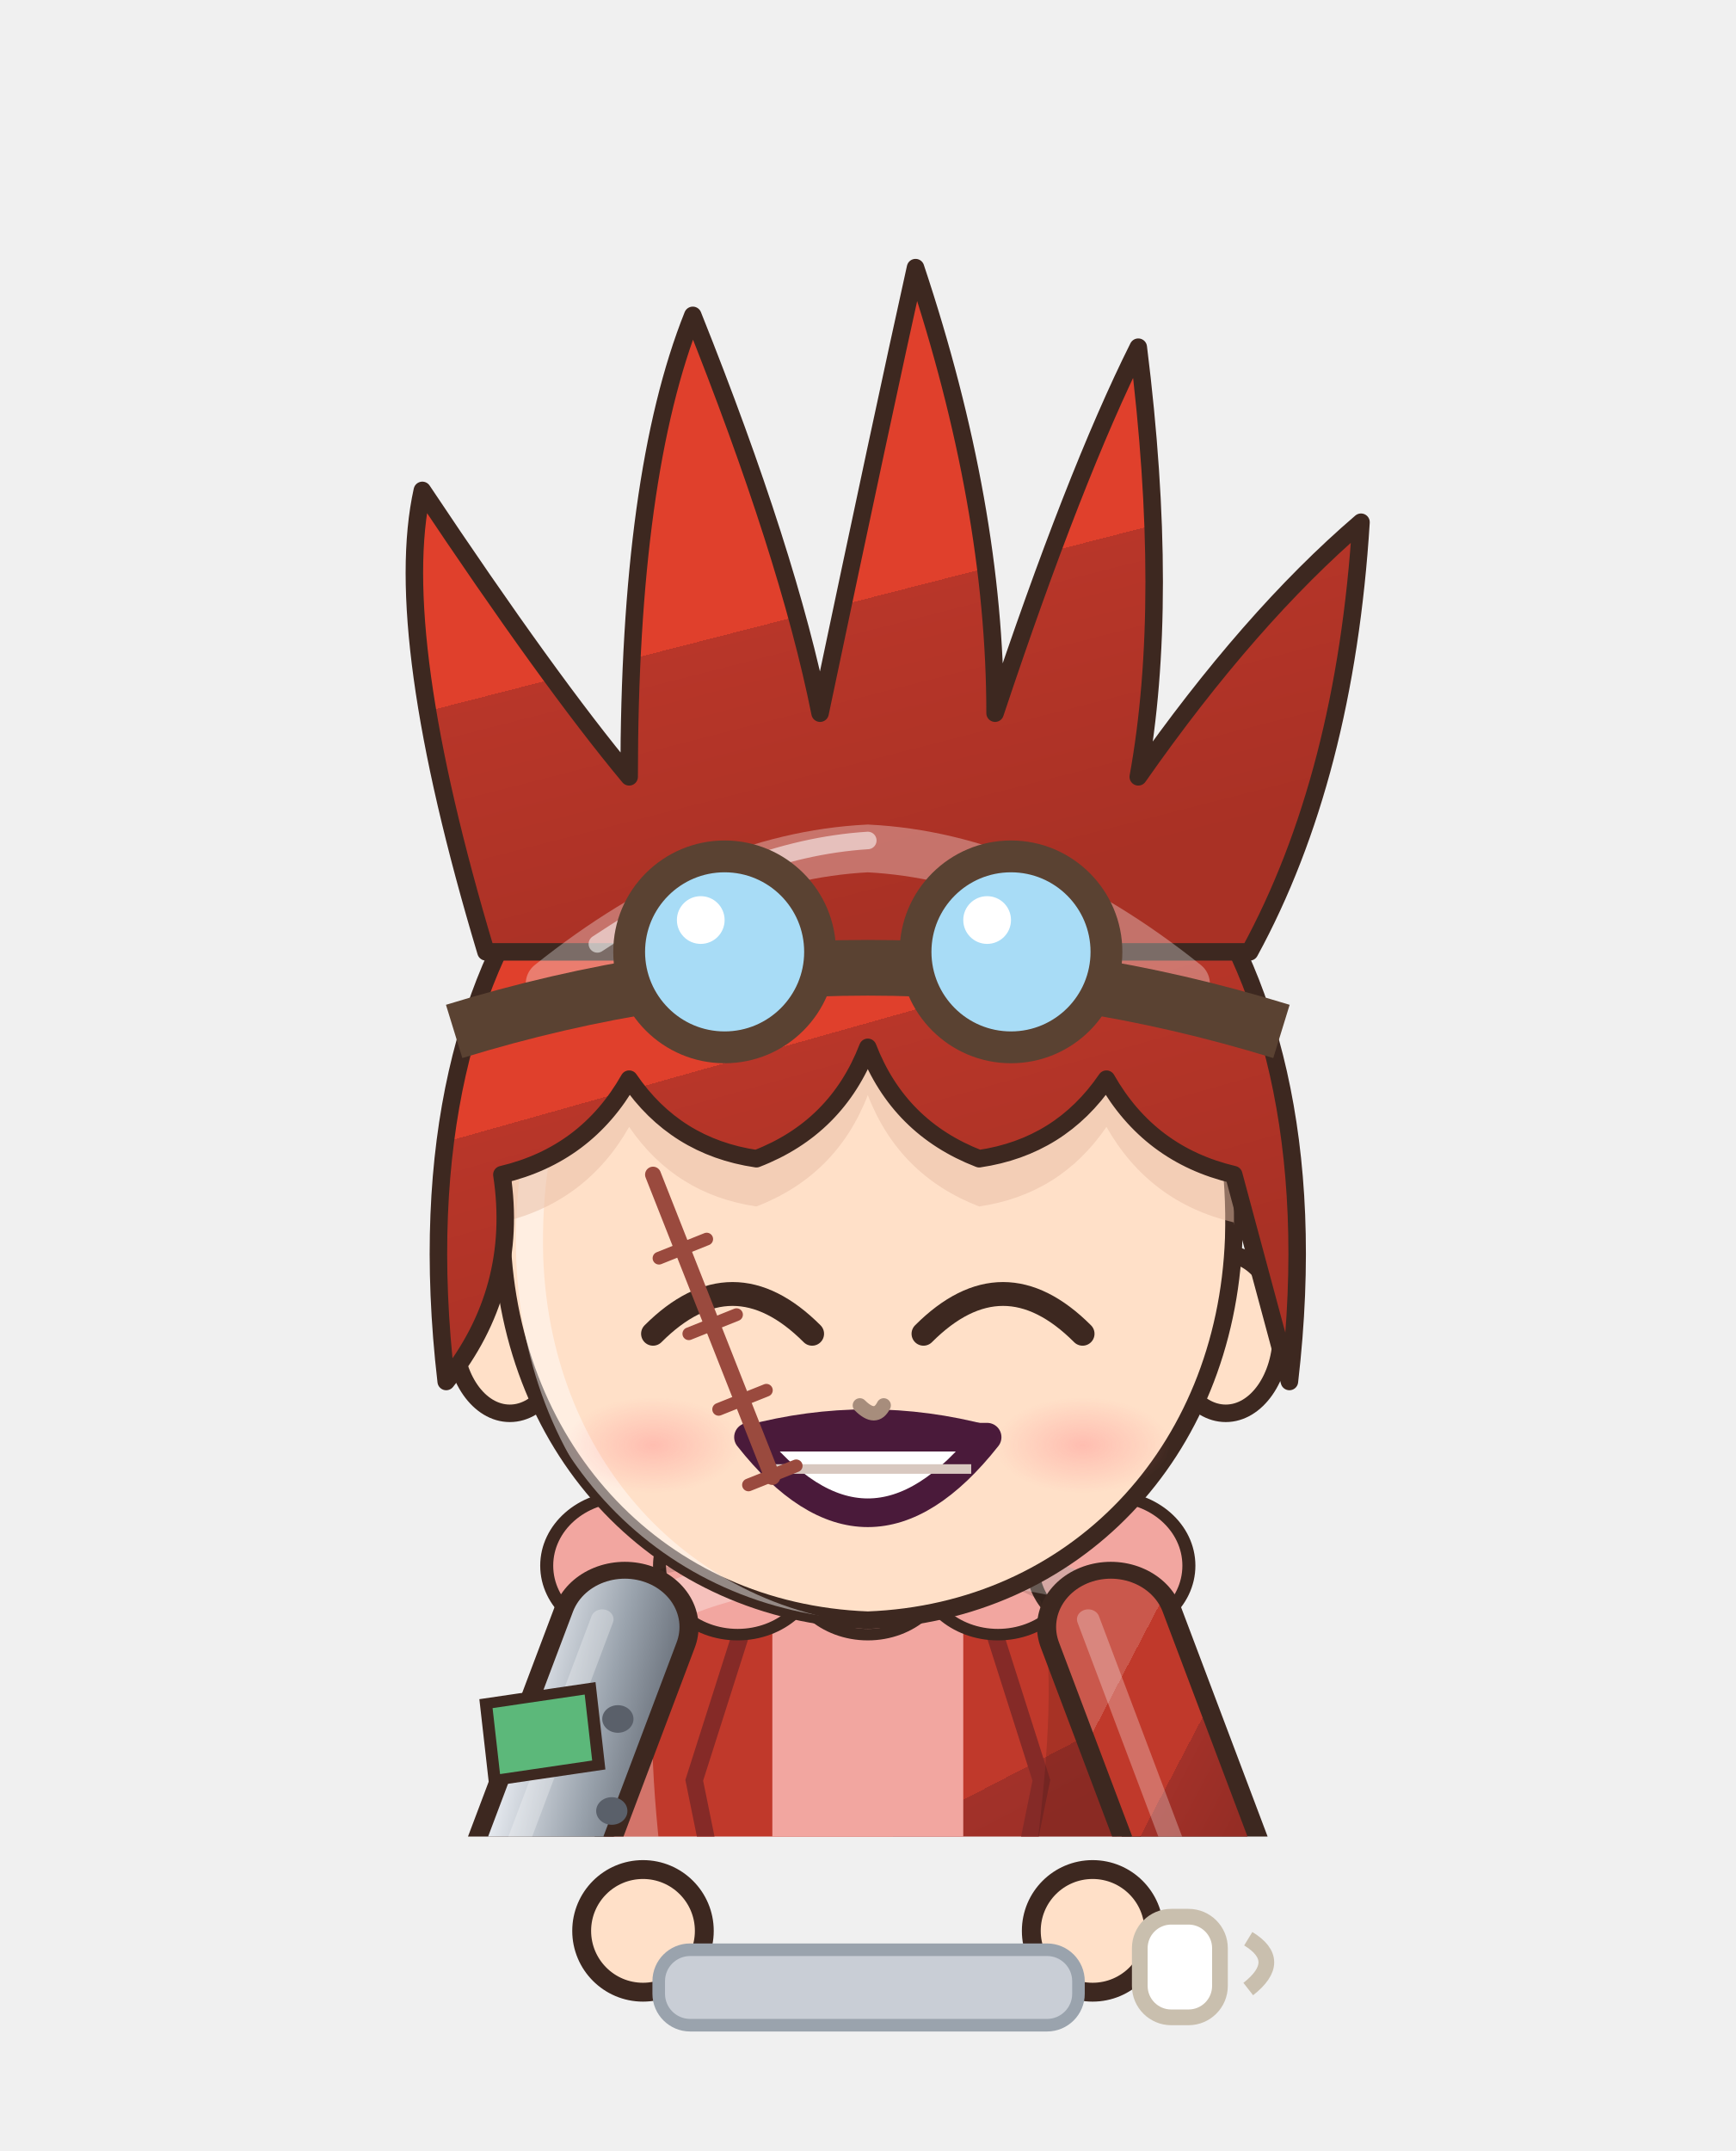
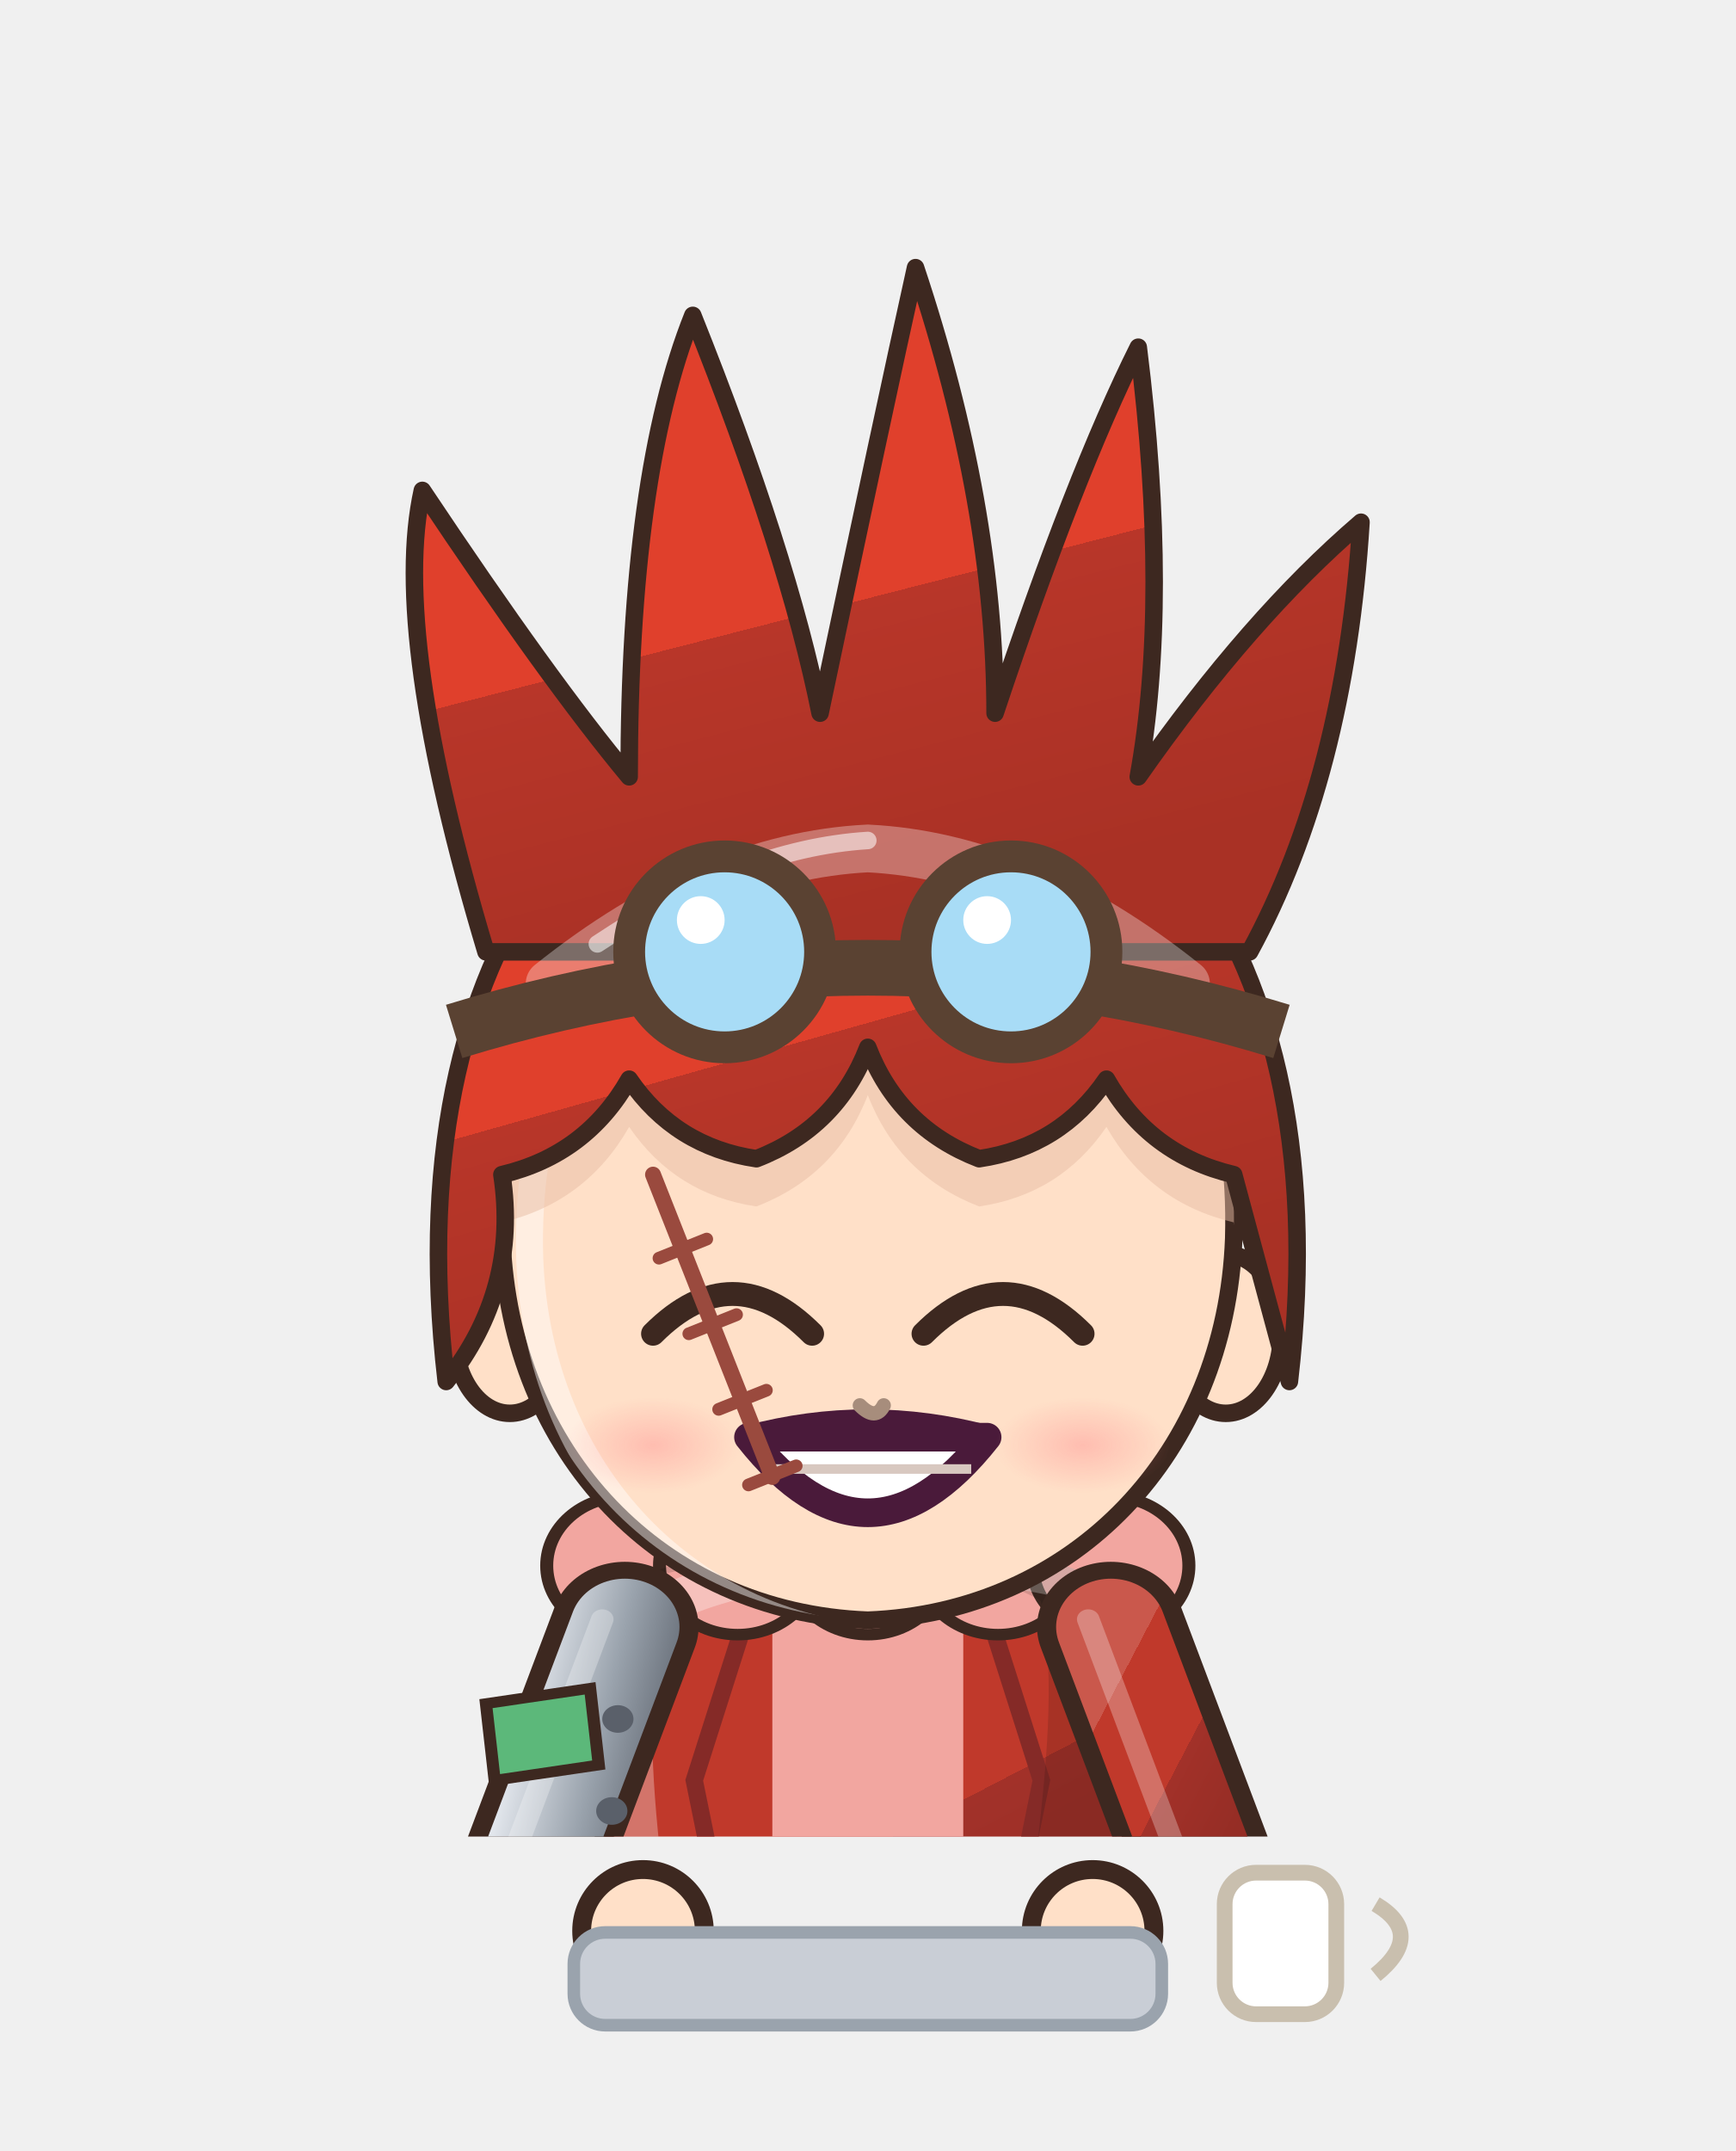
<svg xmlns="http://www.w3.org/2000/svg" viewBox="741.8 239.2 110.4 136.8" width="110.4" height="136.8">
  <svg x="741.8" y="239.2" viewBox="-120 -180 240 253.91" width="110.4" height="116.8">
    <defs>
      <linearGradient id="hair117" x1="0" y1="0" x2=".35" y2="1">
        <stop offset="0" stop-color="#e45e4d" />
        <stop offset=".16" stop-color="#e45e4d" />
        <stop offset=".16" stop-color="#e0402c" />
        <stop offset=".58" stop-color="#e0402c" />
        <stop offset=".58" stop-color="#b83629" />
        <stop offset="1" stop-color="#a93125" />
      </linearGradient>
      <radialGradient id="skin117" cx=".4" cy=".32" r=".85">
        <stop offset="0" stop-color="#ffe0c8" />
        <stop offset=".84" stop-color="#ffe0c8" />
        <stop offset=".84" stop-color="#f1cab1" />
        <stop offset="1" stop-color="#f1cab1" />
      </radialGradient>
      <linearGradient id="cloth117" x1="0" y1="0" x2=".45" y2="1">
        <stop offset="0" stop-color="#ca584c" />
        <stop offset=".16" stop-color="#ca584c" />
        <stop offset=".16" stop-color="#c0392b" />
        <stop offset=".6" stop-color="#c0392b" />
        <stop offset=".6" stop-color="#a23129" />
        <stop offset="1" stop-color="#952d25" />
      </linearGradient>
      <linearGradient id="iris117" x1="0" y1="0" x2="0" y2="1">
        <stop offset="0" stop-color="#5a481a" />
        <stop offset=".5" stop-color="#c9a23a" />
        <stop offset="1" stop-color="#e1cb92" />
      </linearGradient>
      <linearGradient id="gold117" x1="0" y1="0" x2="1" y2="1">
        <stop offset="0" stop-color="#f6d27a" />
        <stop offset=".55" stop-color="#d9a63a" />
        <stop offset="1" stop-color="#a8761e" />
      </linearGradient>
      <linearGradient id="steel117" x1="0" y1="0" x2="1" y2="1">
        <stop offset="0" stop-color="#e4e8ee" />
        <stop offset=".5" stop-color="#9aa3ad" />
        <stop offset="1" stop-color="#5a606a" />
      </linearGradient>
      <linearGradient id="beard117" x1="0" y1="0" x2="0" y2="1">
        <stop offset="0" stop-color="#e6e6ea" />
        <stop offset="1" stop-color="#b8b8c2" />
      </linearGradient>
      <radialGradient id="hawkiris117" cx=".45" cy=".4" r=".7">
        <stop offset="0" stop-color="#ffe27a" />
        <stop offset=".6" stop-color="#e8a52a" />
        <stop offset="1" stop-color="#9a5a12" />
      </radialGradient>
      <linearGradient id="straw117" x1="0" y1="0" x2=".3" y2="1">
        <stop offset="0" stop-color="#ffe7aa" />
        <stop offset=".16" stop-color="#ffe7aa" />
        <stop offset=".16" stop-color="#ffe39a" />
        <stop offset=".58" stop-color="#ffe39a" />
        <stop offset=".58" stop-color="#e9b456" />
        <stop offset="1" stop-color="#d6a54f" />
      </linearGradient>
      <radialGradient id="blush117">
        <stop offset="0" stop-color="#ff7f86" stop-opacity=".9" />
        <stop offset="1" stop-color="#ff7f86" stop-opacity="0" />
      </radialGradient>
      <clipPath id="face117">
        <path d="M -46,-4 C -47,-38 -25,-55 0,-55 C 25,-55 47,-38 46,-4 C 45,23 26,43 0,44 C -26,43 -45,23 -46,-4 Z" />
      </clipPath>
      <clipPath id="torso117">
        <path d="M -30,50 C -34,68 -28,94 -26,124 L 26,124 C 28,94 34,68 30,50 C 18,40 -18,40 -30,50 Z" />
      </clipPath>
    </defs>
    <ellipse cx="0" cy="208" rx="42" ry="7" fill="#000000" opacity=".16" />
    <g transform="translate(0,44.0) scale(1.100,1.100) translate(0,-44)" />
    <g transform="translate(0,205) scale(1.2,1.06) translate(0,-205)">
      <path d="M -23.5,118 Q -24.5,160.0 -20.5,202 L -5.5,202 Q -1.5,160.0 -2.5,118 Z" fill="#2b2a38" stroke="#3d2820" stroke-width="2.2" stroke-linejoin="round" />
      <path d="M -9,124 Q -8,160 -10,196" stroke="#000000" stroke-width="4.5" fill="none" opacity=".14" stroke-linecap="round" />
      <path d="M -18,126 Q -19,150 -18,170" stroke="#ffffff" stroke-width="2" fill="none" opacity=".22" stroke-linecap="round" />
      <ellipse cx="-13" cy="205" rx="14" ry="7" fill="#3a2a24" stroke="#3d2820" stroke-width="2.2" stroke-linejoin="round" />
      <ellipse cx="-17" cy="202.5" rx="5" ry="2" fill="#ffffff" opacity=".35" />
      <path d="M 2.5,118 Q 1.5,160.0 5.5,202 L 20.5,202 Q 24.5,160.0 23.5,118 Z" fill="#2b2a38" stroke="#3d2820" stroke-width="2.2" stroke-linejoin="round" />
      <path d="M 17,124 Q 18,160 16,196" stroke="#000000" stroke-width="4.5" fill="none" opacity=".14" stroke-linecap="round" />
      <path d="M 8,126 Q 7,150 8,170" stroke="#ffffff" stroke-width="2" fill="none" opacity=".22" stroke-linecap="round" />
      <ellipse cx="13" cy="205" rx="14" ry="7" fill="#3a2a24" stroke="#3d2820" stroke-width="2.2" stroke-linejoin="round" />
      <ellipse cx="9" cy="202.5" rx="5" ry="2" fill="#ffffff" opacity=".35" />
      <path d="M -30,50 C -34,68 -28,94 -26,124 L 26,124 C 28,94 34,68 30,50 C 18,40 -18,40 -30,50 Z" fill="url(#cloth117)" stroke="#3d2820" stroke-width="2.2" stroke-linejoin="round" />
      <path d="M -11,42 L 11,42 L 11,124 L -11,124 Z" fill="#f2a6a0" />
      <path d="M -11,42 L -20,74 L -11,124 M 11,42 L 20,74 L 11,124" stroke="#852a27" stroke-width="2" fill="none" />
      <circle cx="-28" cy="46" r="9" fill="#f2a6a0" stroke="#3d2820" stroke-width="1.5" />
      <circle cx="-15" cy="46" r="9" fill="#f2a6a0" stroke="#3d2820" stroke-width="1.5" />
      <circle cx="0" cy="46" r="9" fill="#f2a6a0" stroke="#3d2820" stroke-width="1.5" />
      <circle cx="15" cy="46" r="9" fill="#f2a6a0" stroke="#3d2820" stroke-width="1.5" />
      <circle cx="28" cy="46" r="9" fill="#f2a6a0" stroke="#3d2820" stroke-width="1.5" />
      <g clip-path="url(#torso117)">
        <path d="M -30,50 C -34,68 -28,94 -26,124 L 26,124 C 28,94 34,68 30,50 C 18,40 -18,40 -30,50 Z" transform="translate(4,3)" fill="none" stroke="#ffffff" stroke-width="5" opacity=".3" />
        <path d="M -30,50 C -34,68 -28,94 -26,124 L 26,124 C 28,94 34,68 30,50 C 18,40 -18,40 -30,50 Z" transform="translate(-6,-2)" fill="none" stroke="#000000" stroke-width="9" opacity=".13" />
      </g>
      <path d="M -27,112 L -36,176 L -10,176 L -9,118 Z M 27,112 L 36,176 L 10,176 L 9,118 Z" fill="url(#cloth117)" stroke="#3d2820" stroke-width="2.2" stroke-linejoin="round" />
      <path d="M -28,54 L -38,84 L -31,102" stroke="#3d2820" stroke-width="17" fill="none" stroke-linecap="round" stroke-linejoin="round" />
      <path d="M -28,54 L -38,84 L -31,102" stroke="url(#steel117)" stroke-width="12.6" fill="none" stroke-linecap="round" stroke-linejoin="round" />
      <path d="M -28,54 L -38,84 L -31,102" transform="translate(-2.6,-1)" stroke="#ffffff" stroke-width="2.6" fill="none" stroke-linecap="round" stroke-linejoin="round" opacity=".28" />
      <circle cx="-28.8" cy="66.0" r="1.8" fill="#5a606a" />
      <circle cx="-29.5" cy="78.0" r="1.8" fill="#5a606a" />
      <circle cx="-30.2" cy="90.0" r="1.8" fill="#5a606a" />
      <path d="M 28,54 L 38,84 L 31,102" stroke="#3d2820" stroke-width="17" fill="none" stroke-linecap="round" stroke-linejoin="round" />
      <path d="M 28,54 L 38,84 L 31,102" stroke="url(#cloth117)" stroke-width="12.6" fill="none" stroke-linecap="round" stroke-linejoin="round" />
      <path d="M 28,54 L 38,84 L 31,102" transform="translate(-2.6,-1)" stroke="#ffffff" stroke-width="2.6" fill="none" stroke-linecap="round" stroke-linejoin="round" opacity=".28" />
      <circle cx="-31" cy="102" r="8.5" fill="url(#steel117)" stroke="#3d2820" stroke-width="2.2" />
      <circle cx="31" cy="102" r="8.5" fill="url(#skin117)" stroke="#3d2820" stroke-width="2.2" />
      <path d="M -44,64 L -32,62 L -31,72 L -43,74 Z" fill="#5cb87a" stroke="#3d2820" stroke-width="1.4" />
      <path d="M -10,34 L 10,34 L 9,46 Q 0,50 -9,46 Z" fill="#f1cab1" />
    </g>
    <g transform="translate(0,44.0) scale(1.100,1.100) translate(0,-44)">
      <ellipse cx="-45" cy="8" rx="7" ry="10" fill="url(#skin117)" stroke="#3d2820" stroke-width="2.2" stroke-linejoin="round" />
      <ellipse cx="45" cy="8" rx="7" ry="10" fill="url(#skin117)" stroke="#3d2820" stroke-width="2.2" stroke-linejoin="round" />
      <path d="M -46,-4 C -47,-38 -25,-55 0,-55 C 25,-55 47,-38 46,-4 C 45,23 26,43 0,44 C -26,43 -45,23 -46,-4 Z" fill="url(#skin117)" stroke="#3d2820" stroke-width="2.2" stroke-linejoin="round" />
      <g clip-path="url(#face117)">
        <path d="M -46,-4 C -47,-38 -25,-55 0,-55 C 25,-55 47,-38 46,-4 C 45,23 26,43 0,44 C -26,43 -45,23 -46,-4 Z" transform="translate(3.5,2.5)" fill="none" stroke="#ffffff" stroke-width="3.4" opacity=".45" />
      </g>
      <g clip-path="url(#face117)">
        <path d="M -53,14 C -60,-46 -28,-72 0,-72 C 28,-72 60,-46 53,14 L 46,-12 Q 35.4,-14.5 30,-24 Q 24.2,-15.5 14,-14 Q 3.9,-17.9 0,-28 Q -3.9,-17.9 -14,-14 Q -24.2,-15.5 -30,-24 Q -35.4,-14.5 -46,-12 Q -43.8,2.5 -53,14 Z" transform="translate(0,6)" fill="#e7bca4" opacity=".5" />
      </g>
      <path d="M -27,8 Q -17,-2 -7,8" stroke="#3d2820" stroke-width="3" fill="none" stroke-linecap="round" />
      <path d="M 7,8 Q 17,-2 27,8" stroke="#3d2820" stroke-width="3" fill="none" stroke-linecap="round" />
      <path d="M -15,21 Q 0,40 15,21 Z" fill="#ffffff" stroke="#4a1a3a" stroke-width="3.6" stroke-linejoin="round" />
      <path d="M -13,25 L 13,25" stroke="#d8c8c0" stroke-width="1.2" />
      <path d="M -15,21 Q 0,17 15,21" stroke="#4a1a3a" stroke-width="3" fill="none" stroke-linecap="round" />
      <ellipse cx="-27" cy="22" rx="11" ry="6" fill="url(#blush117)" opacity="0.40" />
      <ellipse cx="27" cy="22" rx="11" ry="6" fill="url(#blush117)" opacity="0.40" />
      <path d="M -1,17 Q 1,19 2,17" stroke="#a78d7c" stroke-width="1.8" fill="none" stroke-linecap="round" />
      <path d="M -27,-12 L -12,26" stroke="#9a4a3e" stroke-width="2" stroke-linecap="round" />
      <path d="M -26.25,-1.5 l 6,-2.4" stroke="#9a4a3e" stroke-width="1.6" stroke-linecap="round" />
      <path d="M -22.5,8.0 l 6,-2.4" stroke="#9a4a3e" stroke-width="1.6" stroke-linecap="round" />
      <path d="M -18.75,17.5 l 6,-2.4" stroke="#9a4a3e" stroke-width="1.6" stroke-linecap="round" />
      <path d="M -15.0,27.0 l 6,-2.4" stroke="#9a4a3e" stroke-width="1.6" stroke-linecap="round" />
      <path d="M -53,14 C -60,-46 -28,-72 0,-72 C 28,-72 60,-46 53,14 L 46,-12 Q 35.4,-14.5 30,-24 Q 24.2,-15.5 14,-14 Q 3.9,-17.9 0,-28 Q -3.9,-17.9 -14,-14 Q -24.2,-15.5 -30,-24 Q -35.4,-14.5 -46,-12 Q -43.8,2.5 -53,14 Z" fill="url(#hair117)" stroke="#3d2820" stroke-width="2.2" stroke-linejoin="round" />
      <path d="M -48,-40 Q -60,-80 -56,-98 Q -40,-74 -30,-62 Q -30,-100 -22,-120 Q -10,-90 -6,-70 Q 2,-108 6,-126 Q 16,-96 16,-70 Q 26,-100 34,-116 Q 38,-84 34,-62 Q 48,-82 62,-94 Q 60,-62 48,-40 Z" fill="url(#hair117)" stroke="#3d2820" stroke-width="2.2" stroke-linejoin="round" />
      <defs>
        <clipPath id="hf117">
          <path d="M -53,14 C -60,-46 -28,-72 0,-72 C 28,-72 60,-46 53,14 L 46,-12 Q 35.4,-14.5 30,-24 Q 24.2,-15.5 14,-14 Q 3.9,-17.9 0,-28 Q -3.9,-17.9 -14,-14 Q -24.2,-15.5 -30,-24 Q -35.4,-14.5 -46,-12 Q -43.8,2.5 -53,14 Z" />
        </clipPath>
      </defs>
      <g clip-path="url(#hf117)">
        <path d="M -40,-36 Q -20,-52 0,-53 Q 20,-52 40,-36" stroke="#ffffff" stroke-width="6" fill="none" stroke-linecap="round" opacity=".32" />
        <path d="M -34,-41 Q -16,-53 0,-54" stroke="#ffffff" stroke-width="2.2" fill="none" stroke-linecap="round" opacity=".55" />
      </g>
      <path d="M -52,-30 Q 0,-46 52,-30" stroke="#5a4232" stroke-width="7" fill="none" />
      <circle cx="-18" cy="-40" r="12" fill="#a8dcf6" stroke="#5a4232" stroke-width="4" />
      <circle cx="-21" cy="-44" r="3" fill="#ffffff" />
      <circle cx="18" cy="-40" r="12" fill="#a8dcf6" stroke="#5a4232" stroke-width="4" />
      <circle cx="15" cy="-44" r="3" fill="#ffffff" />
    </g>
    <g transform="translate(0,205) scale(1.2,1.06) translate(0,-205)" />
  </svg>
  <circle cx="782.7" cy="362.0" r="3.9" fill="#ffe0c8" stroke="#3d2820" stroke-width="1.2" />
  <circle cx="811.3" cy="362.0" r="3.9" fill="#ffe0c8" stroke="#3d2820" stroke-width="1.2" />
-   <rect x="783.7" y="363.2" width="26.7" height="4.8" rx="2" fill="#c9ced6" stroke="#9aa3ad" stroke-width=".8" />
-   <rect x="814.3" y="361.1" width="5.1" height="6.4" rx="2" fill="#ffffff" stroke="#c9bfae" />
-   <path d="M 821.2,362.5 q 2.3,1.4 0,3.2" stroke="#c9bfae" fill="none" />
+   <rect x="778.3" y="362.1" width="37.4" height="5.9" rx="2" fill="#c9ced6" stroke="#9aa3ad" stroke-width=".8" />
+   <rect x="819.7" y="358.3" width="7.1" height="9.0" rx="2" fill="#ffffff" stroke="#c9bfae" />
+   <path d="M 829.3,360.3 q 3.2,1.9 0,4.5" stroke="#c9bfae" fill="none" />
</svg>
